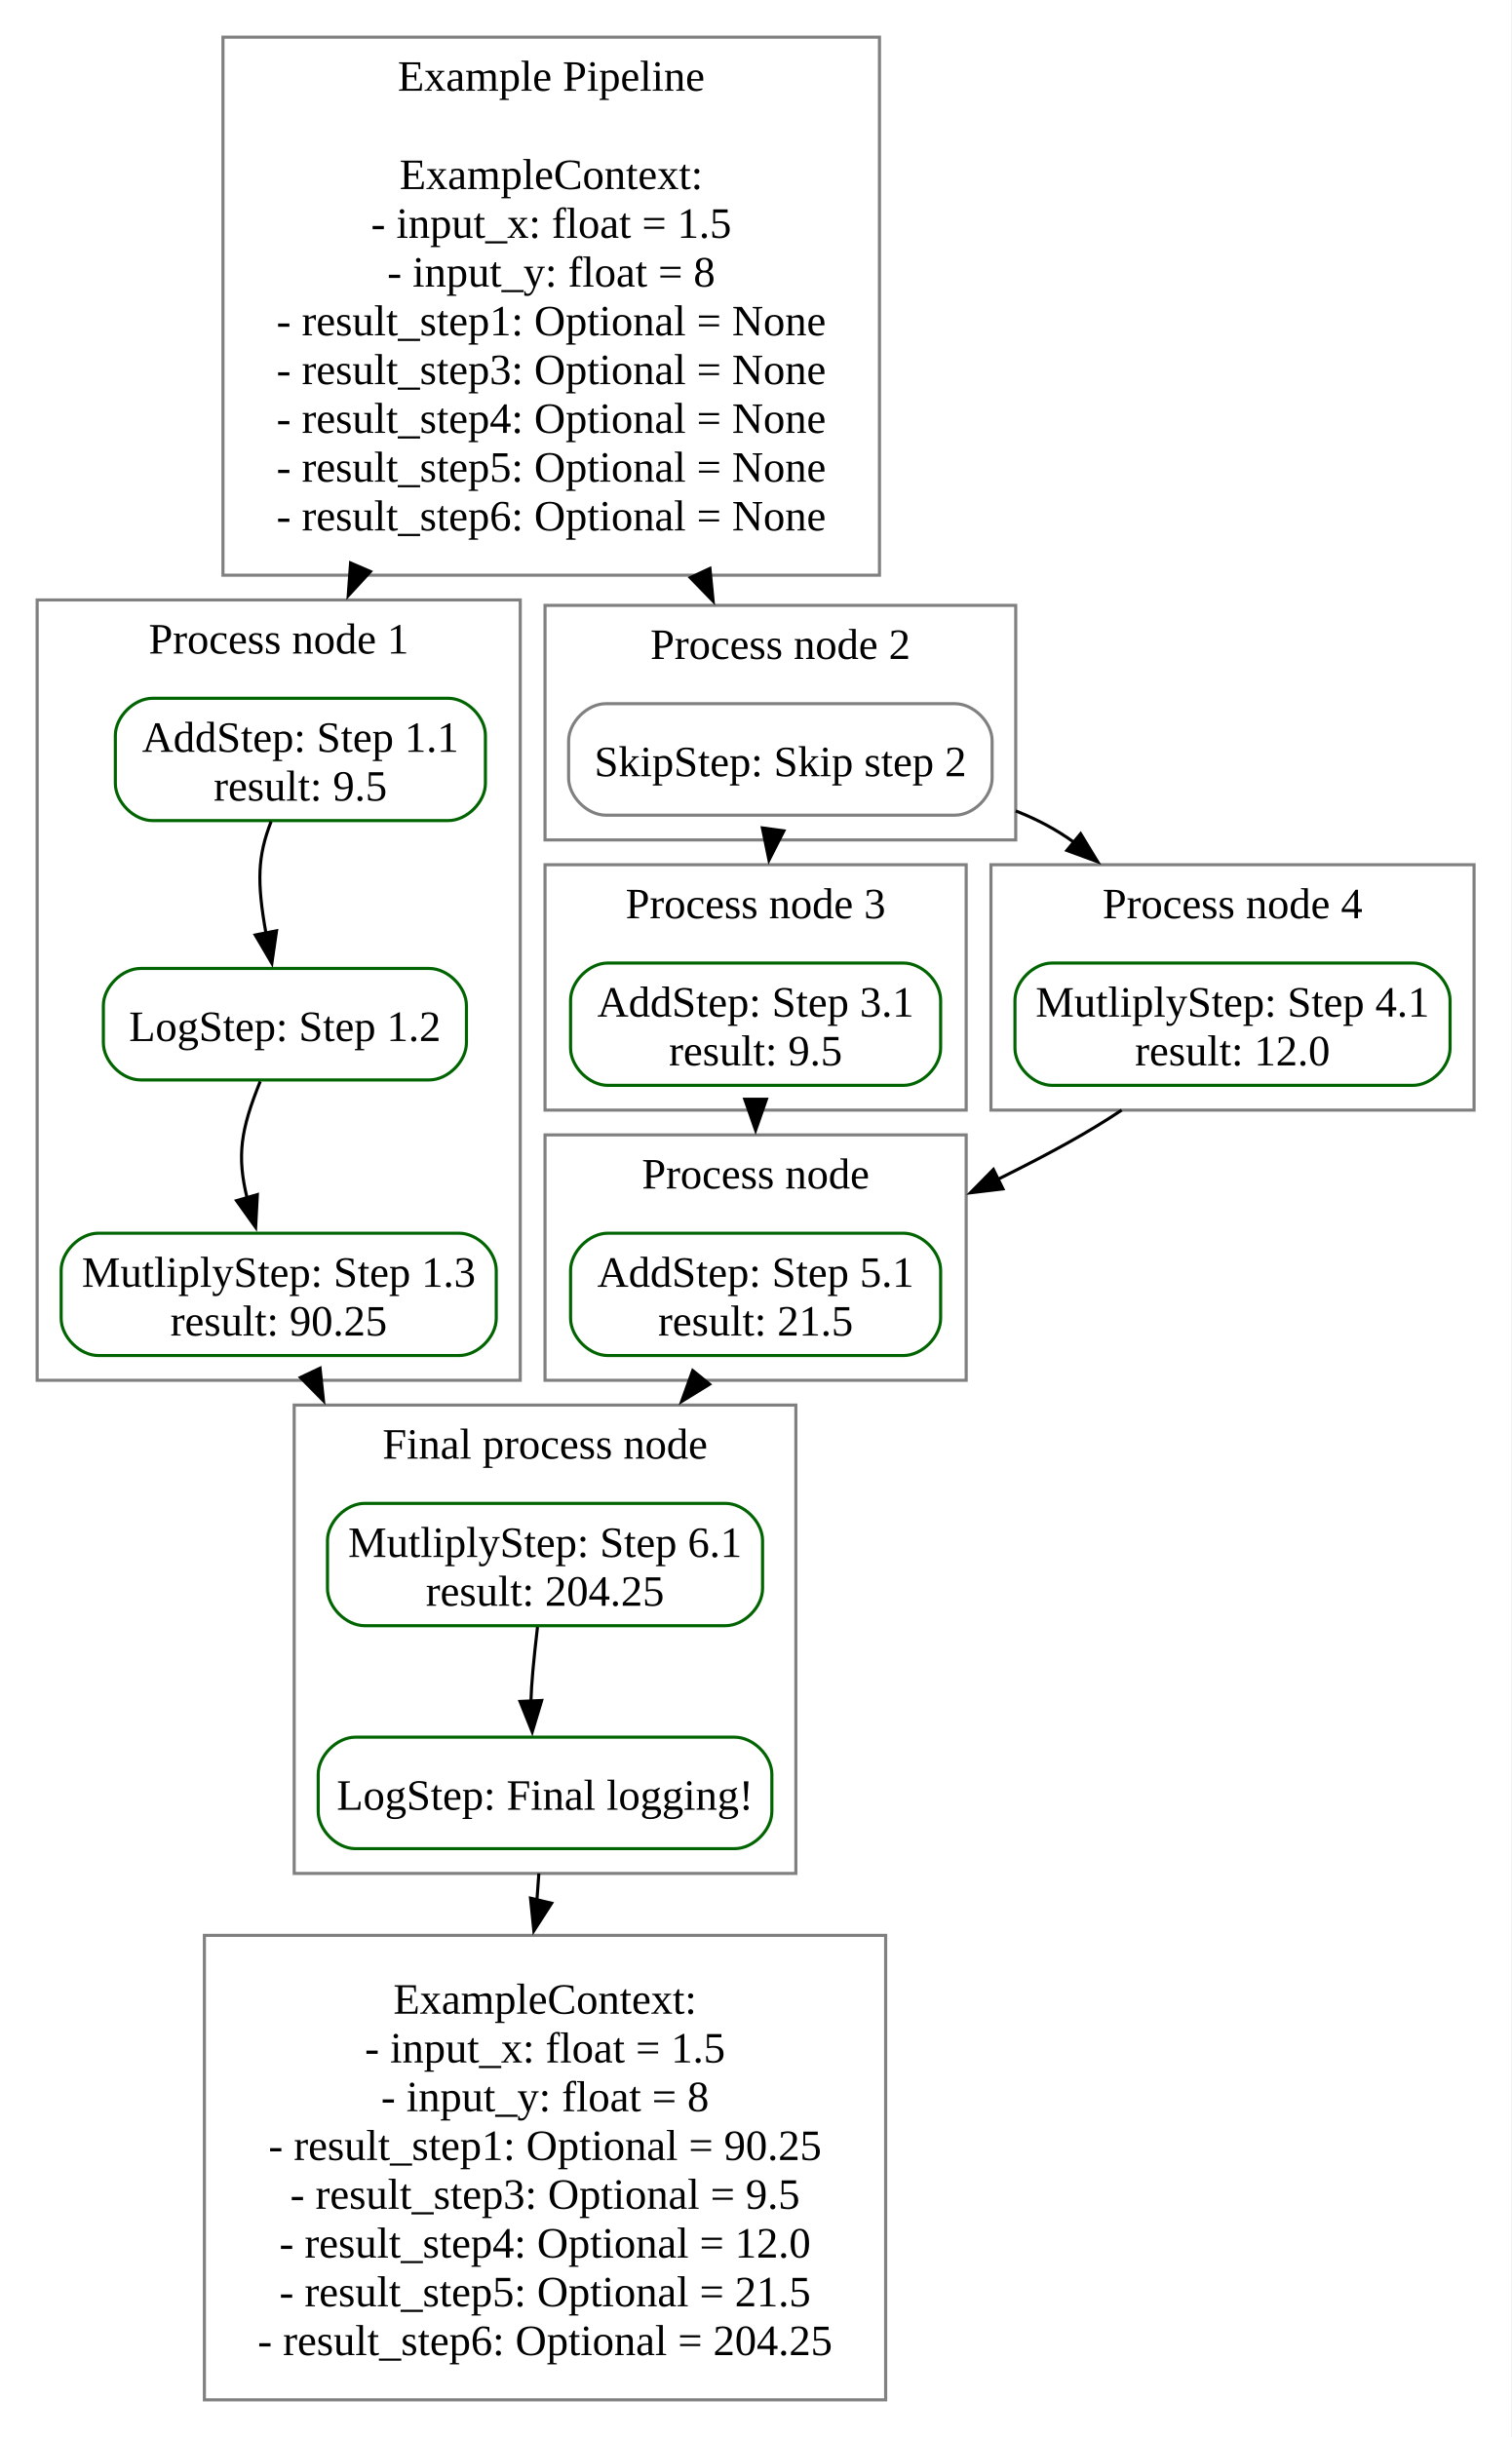
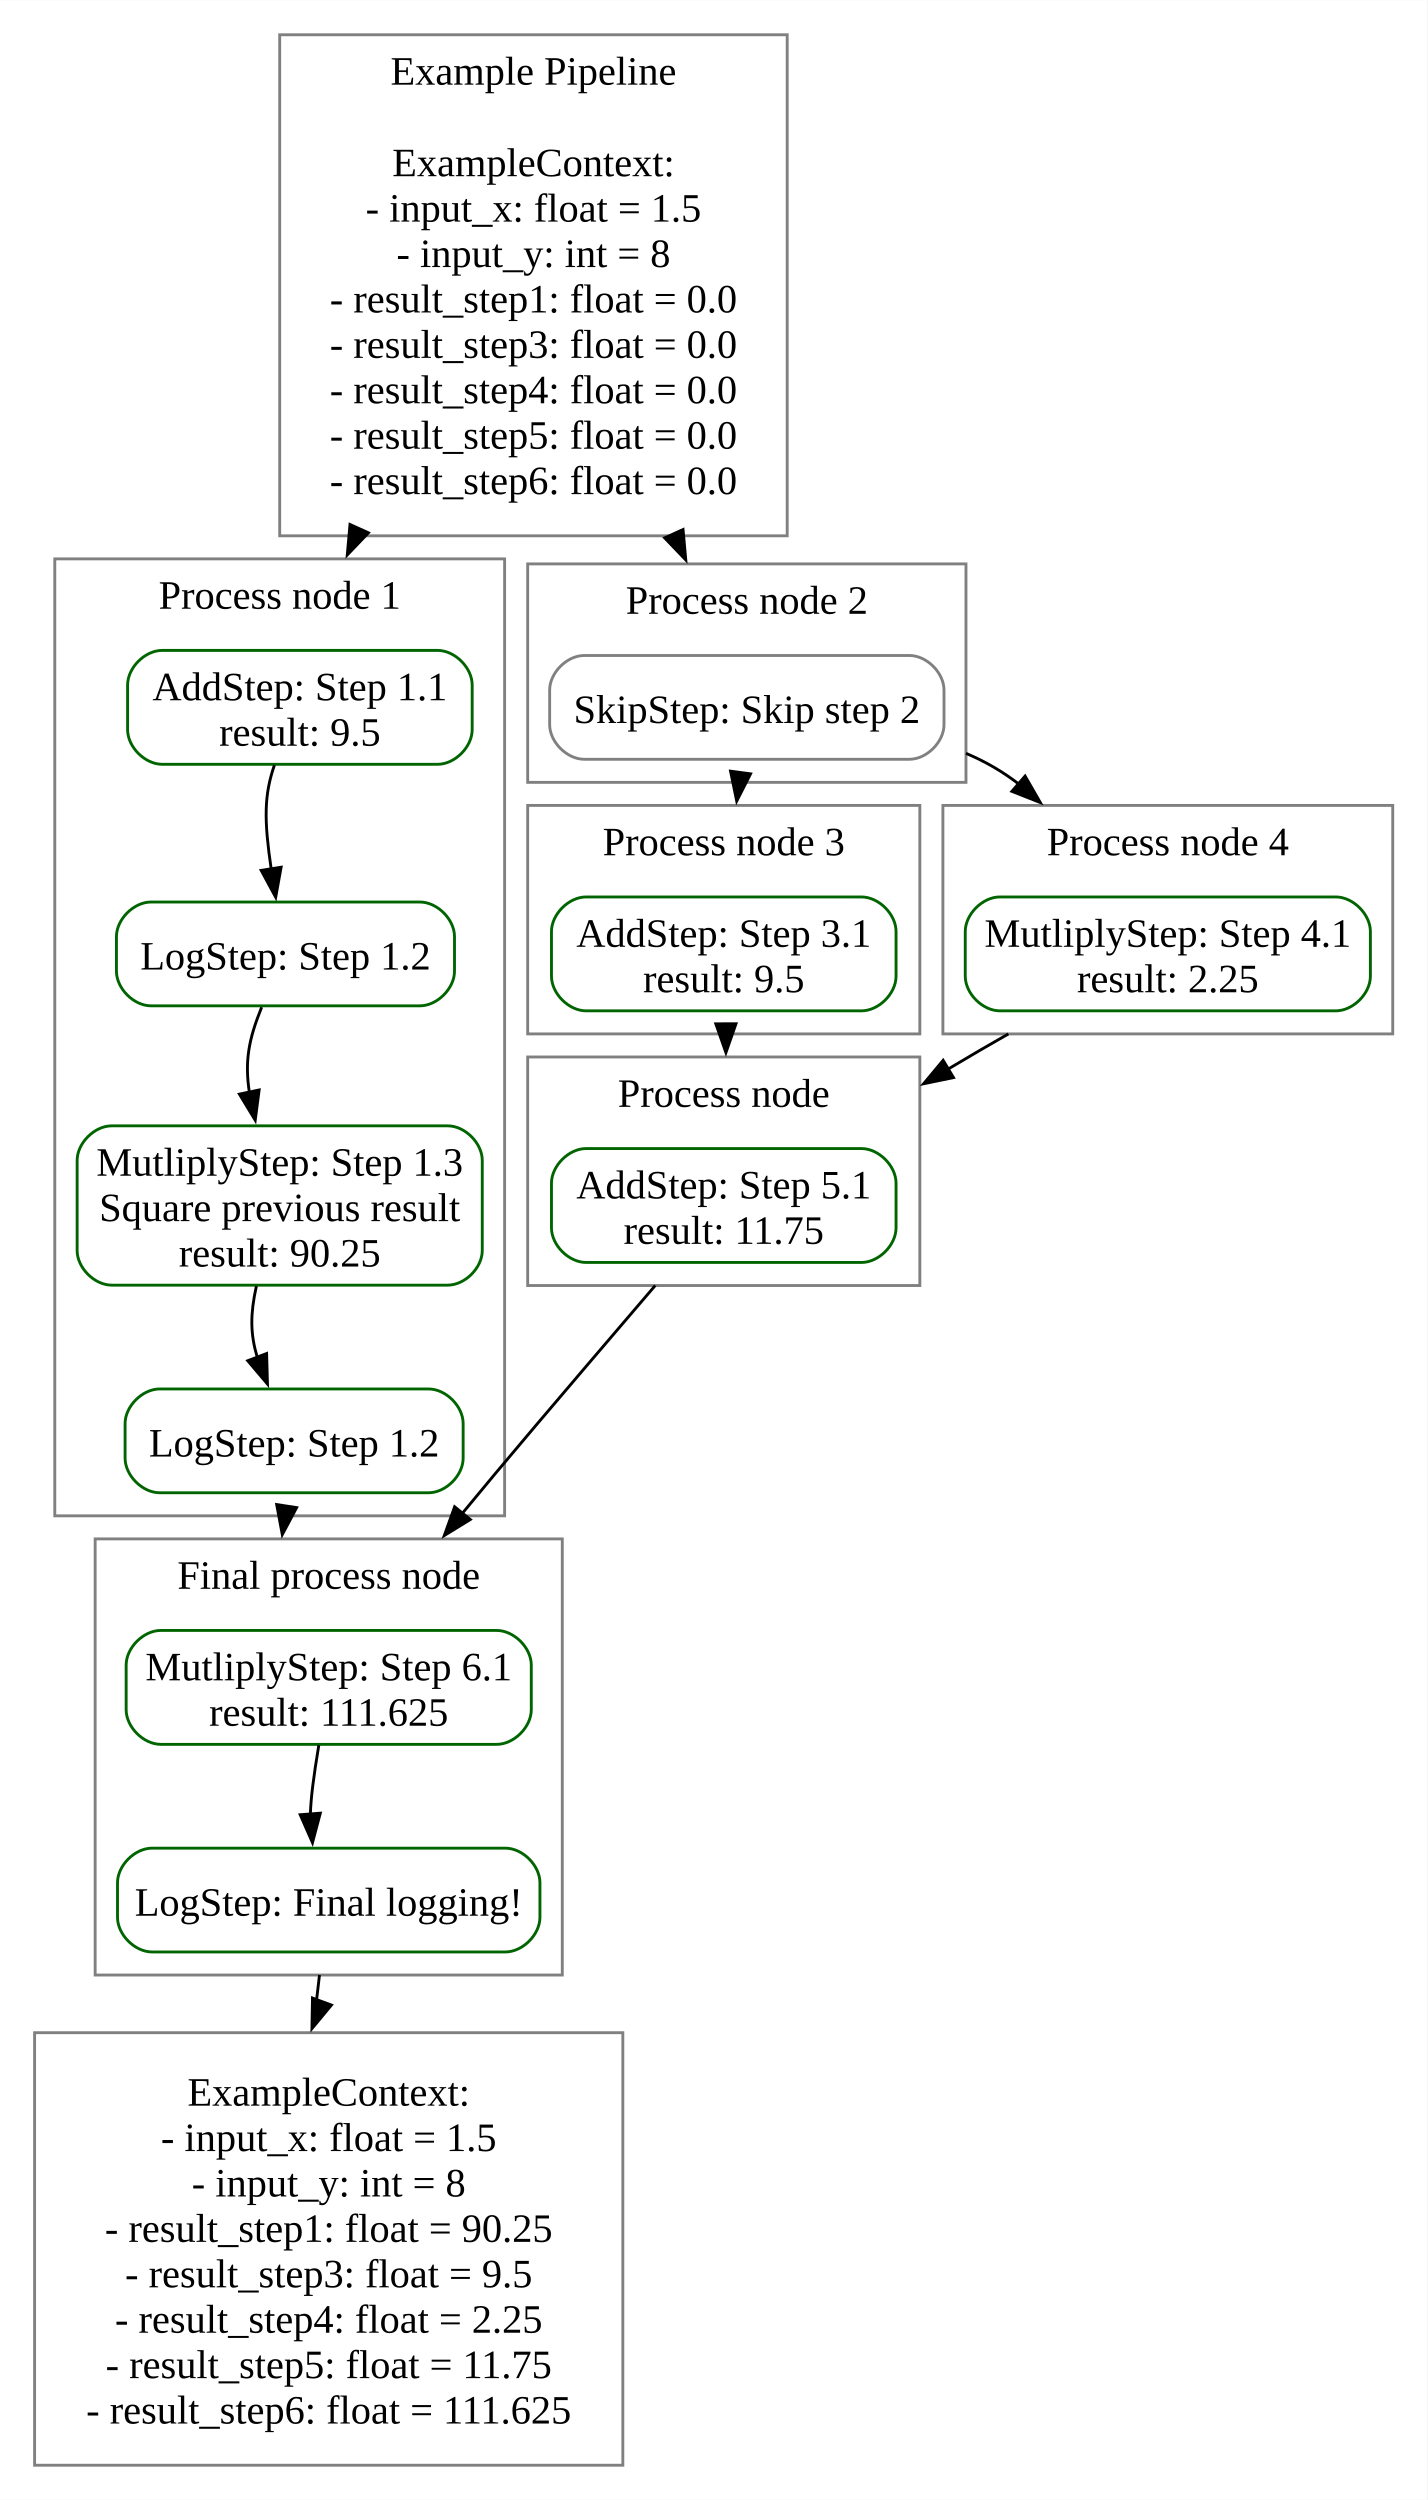
- <svg xmlns="http://www.w3.org/2000/svg" width="488pt" height="787pt" viewBox="0.00 0.00 488.00 787.00">
-   <g id="graph0" class="graph" transform="scale(1 1) rotate(0) translate(4 783)">
-     <polygon fill="white" stroke="none" points="-4,4 -4,-783 484,-783 484,4 -4,4" />
+ <svg xmlns="http://www.w3.org/2000/svg" width="495pt" height="867pt" viewBox="0.00 0.00 495.00 866.88">
+   <g id="graph0" class="graph" transform="scale(1 1) rotate(0) translate(4 862.88)">
+     <polygon fill="white" stroke="none" points="-4,4 -4,-862.88 491,-862.88 491,4 -4,4" />
    <g id="clust1" class="cluster">
-       <polygon fill="none" stroke="grey" points="68,-597.25 68,-771 280,-771 280,-597.25 68,-597.25" />
-       <text text-anchor="middle" x="174" y="-753.7" font-family="Times New Roman,serif" font-size="14.00">Example Pipeline</text>
+       <polygon fill="none" stroke="grey" points="93,-677.12 93,-850.88 269,-850.88 269,-677.12 93,-677.12" />
+       <text text-anchor="middle" x="181" y="-833.58" font-family="Times New Roman,serif" font-size="14.00">Example Pipeline</text>
    </g>
    <g id="clust2" class="cluster">
-       <polygon fill="none" stroke="grey" points="172,-511.75 172,-587.5 324,-587.5 324,-511.75 172,-511.75" />
-       <text text-anchor="middle" x="248" y="-570.2" font-family="Times New Roman,serif" font-size="14.00">Process node 2</text>
+       <polygon fill="none" stroke="grey" points="15,-337.25 15,-669.12 171,-669.12 171,-337.25 15,-337.25" />
+       <text text-anchor="middle" x="93" y="-651.83" font-family="Times New Roman,serif" font-size="14.00">Process node 1</text>
    </g>
    <g id="clust3" class="cluster">
-       <polygon fill="none" stroke="grey" points="172,-424.5 172,-503.75 308,-503.75 308,-424.5 172,-424.5" />
-       <text text-anchor="middle" x="240" y="-486.45" font-family="Times New Roman,serif" font-size="14.00">Process node 3</text>
+       <polygon fill="none" stroke="grey" points="29,-178 29,-329.25 191,-329.25 191,-178 29,-178" />
+       <text text-anchor="middle" x="110" y="-311.95" font-family="Times New Roman,serif" font-size="14.00">Final process node</text>
    </g>
    <g id="clust4" class="cluster">
-       <polygon fill="none" stroke="grey" points="172,-337.25 172,-416.5 308,-416.5 308,-337.25 172,-337.25" />
-       <text text-anchor="middle" x="240" y="-399.2" font-family="Times New Roman,serif" font-size="14.00">Process node </text>
+       <polygon fill="none" stroke="grey" points="8,-8 8,-158 212,-158 212,-8 8,-8" />
    </g>
    <g id="clust5" class="cluster">
-       <polygon fill="none" stroke="grey" points="91,-178 91,-329.25 253,-329.25 253,-178 91,-178" />
-       <text text-anchor="middle" x="172" y="-311.95" font-family="Times New Roman,serif" font-size="14.00">Final process node</text>
+       <polygon fill="none" stroke="grey" points="179,-591.62 179,-667.38 331,-667.38 331,-591.62 179,-591.62" />
+       <text text-anchor="middle" x="255" y="-650.08" font-family="Times New Roman,serif" font-size="14.00">Process node 2</text>
    </g>
    <g id="clust6" class="cluster">
-       <polygon fill="none" stroke="grey" points="62,-8 62,-158 282,-158 282,-8 62,-8" />
+       <polygon fill="none" stroke="grey" points="179,-504.38 179,-583.62 315,-583.62 315,-504.38 179,-504.38" />
+       <text text-anchor="middle" x="247" y="-566.33" font-family="Times New Roman,serif" font-size="14.00">Process node 3</text>
    </g>
    <g id="clust7" class="cluster">
-       <polygon fill="none" stroke="grey" points="316,-424.5 316,-503.75 472,-503.75 472,-424.5 316,-424.5" />
-       <text text-anchor="middle" x="394" y="-486.45" font-family="Times New Roman,serif" font-size="14.00">Process node 4</text>
+       <polygon fill="none" stroke="grey" points="179,-417.12 179,-496.38 315,-496.38 315,-417.12 179,-417.12" />
+       <text text-anchor="middle" x="247" y="-479.07" font-family="Times New Roman,serif" font-size="14.00">Process node </text>
    </g>
    <g id="clust8" class="cluster">
-       <polygon fill="none" stroke="grey" points="8,-337.25 8,-589.25 164,-589.25 164,-337.25 8,-337.25" />
-       <text text-anchor="middle" x="86" y="-571.95" font-family="Times New Roman,serif" font-size="14.00">Process node 1</text>
+       <polygon fill="none" stroke="grey" points="323,-504.38 323,-583.62 479,-583.62 479,-504.38 323,-504.38" />
+       <text text-anchor="middle" x="401" y="-566.33" font-family="Times New Roman,serif" font-size="14.00">Process node 4</text>
    </g>
    <g id="node1" class="node">
-       <text text-anchor="middle" x="174" y="-721.95" font-family="Times New Roman,serif" font-size="14.00">ExampleContext:</text>
-       <text text-anchor="middle" x="174" y="-706.2" font-family="Times New Roman,serif" font-size="14.00"> - input_x: float = 1.5</text>
-       <text text-anchor="middle" x="174" y="-690.45" font-family="Times New Roman,serif" font-size="14.00"> - input_y: float = 8</text>
-       <text text-anchor="middle" x="174" y="-674.7" font-family="Times New Roman,serif" font-size="14.00"> - result_step1: Optional = None</text>
-       <text text-anchor="middle" x="174" y="-658.95" font-family="Times New Roman,serif" font-size="14.00"> - result_step3: Optional = None</text>
-       <text text-anchor="middle" x="174" y="-643.2" font-family="Times New Roman,serif" font-size="14.00"> - result_step4: Optional = None</text>
-       <text text-anchor="middle" x="174" y="-627.45" font-family="Times New Roman,serif" font-size="14.00"> - result_step5: Optional = None</text>
-       <text text-anchor="middle" x="174" y="-611.7" font-family="Times New Roman,serif" font-size="14.00"> - result_step6: Optional = None</text>
+       <text text-anchor="middle" x="181" y="-801.83" font-family="Times New Roman,serif" font-size="14.00">ExampleContext:</text>
+       <text text-anchor="middle" x="181" y="-786.08" font-family="Times New Roman,serif" font-size="14.00"> - input_x: float = 1.5</text>
+       <text text-anchor="middle" x="181" y="-770.33" font-family="Times New Roman,serif" font-size="14.00"> - input_y: int = 8</text>
+       <text text-anchor="middle" x="181" y="-754.58" font-family="Times New Roman,serif" font-size="14.00"> - result_step1: float = 0.0</text>
+       <text text-anchor="middle" x="181" y="-738.83" font-family="Times New Roman,serif" font-size="14.00"> - result_step3: float = 0.0</text>
+       <text text-anchor="middle" x="181" y="-723.08" font-family="Times New Roman,serif" font-size="14.00"> - result_step4: float = 0.0</text>
+       <text text-anchor="middle" x="181" y="-707.33" font-family="Times New Roman,serif" font-size="14.00"> - result_step5: float = 0.0</text>
+       <text text-anchor="middle" x="181" y="-691.58" font-family="Times New Roman,serif" font-size="14.00"> - result_step6: float = 0.0</text>
    </g>
    <g id="node2" class="node">
-       <path fill="none" stroke="grey" d="M304.38,-555.75C304.38,-555.75 191.62,-555.75 191.62,-555.75 185.62,-555.75 179.62,-549.75 179.62,-543.75 179.62,-543.75 179.62,-531.75 179.62,-531.75 179.62,-525.75 185.62,-519.75 191.62,-519.75 191.62,-519.75 304.38,-519.75 304.38,-519.75 310.38,-519.75 316.38,-525.75 316.38,-531.75 316.38,-531.75 316.38,-543.75 316.38,-543.75 316.38,-549.75 310.38,-555.75 304.38,-555.75" />
-       <text text-anchor="middle" x="248" y="-532.33" font-family="Times New Roman,serif" font-size="14.00">SkipStep: Skip step 2</text>
+       <path fill="none" stroke="darkgreen" d="M147.75,-637.38C147.75,-637.38 52.25,-637.38 52.25,-637.38 46.25,-637.38 40.25,-631.38 40.25,-625.38 40.25,-625.38 40.25,-609.88 40.25,-609.88 40.25,-603.88 46.25,-597.88 52.25,-597.88 52.25,-597.88 147.75,-597.88 147.75,-597.88 153.75,-597.88 159.75,-603.88 159.75,-609.88 159.75,-609.88 159.75,-625.38 159.75,-625.38 159.75,-631.38 153.75,-637.38 147.75,-637.38" />
+       <text text-anchor="middle" x="100" y="-620.08" font-family="Times New Roman,serif" font-size="14.00">AddStep: Step 1.1</text>
+       <text text-anchor="middle" x="100" y="-604.33" font-family="Times New Roman,serif" font-size="14.00">result: 9.5</text>
+     </g>
+     <g id="edge4" class="edge">
+       <path fill="none" stroke="black" d="M119.45,-677.12C118.54,-675.12 117.63,-673.12 116.72,-671.12" />
+       <polygon fill="black" stroke="black" points="123.76,-678.16 116.44,-670.5 117.38,-681.05 123.76,-678.16" />
+     </g>
+     <g id="node10" class="node">
+       <path fill="none" stroke="grey" d="M311.38,-635.62C311.38,-635.62 198.62,-635.62 198.62,-635.62 192.62,-635.62 186.62,-629.62 186.62,-623.62 186.62,-623.62 186.62,-611.62 186.62,-611.62 186.62,-605.62 192.62,-599.62 198.62,-599.62 198.62,-599.62 311.38,-599.62 311.38,-599.62 317.38,-599.62 323.38,-605.62 323.38,-611.62 323.38,-611.62 323.38,-623.62 323.38,-623.62 323.38,-629.62 317.38,-635.62 311.38,-635.62" />
+       <text text-anchor="middle" x="255" y="-612.2" font-family="Times New Roman,serif" font-size="14.00">SkipStep: Skip step 2</text>
+     </g>
+     <g id="edge9" class="edge">
+       <path fill="none" stroke="black" d="M230.02,-677.12C231.13,-674.69 232.24,-672.25 233.35,-669.81" />
+       <polygon fill="black" stroke="black" points="232.88,-679.3 233.83,-668.75 226.5,-676.4 232.88,-679.3" />
+     </g>
+     <g id="node3" class="node">
+       <path fill="none" stroke="darkgreen" d="M141.62,-550.12C141.62,-550.12 48.38,-550.12 48.38,-550.12 42.38,-550.12 36.38,-544.12 36.38,-538.12 36.38,-538.12 36.38,-526.12 36.38,-526.12 36.38,-520.12 42.38,-514.12 48.38,-514.12 48.38,-514.12 141.62,-514.12 141.62,-514.12 147.62,-514.12 153.62,-520.12 153.62,-526.12 153.62,-526.12 153.62,-538.12 153.62,-538.12 153.62,-544.12 147.62,-550.12 141.62,-550.12" />
+       <text text-anchor="middle" x="95" y="-526.7" font-family="Times New Roman,serif" font-size="14.00">LogStep: Step 1.2</text>
    </g>
    <g id="edge1" class="edge">
-       <path fill="none" stroke="black" d="M222.4,-597.25C223.52,-594.81 224.65,-592.37 225.78,-589.93" />
-       <polygon fill="black" stroke="black" points="225.25,-599.42 226.28,-588.87 218.9,-596.47 225.25,-599.42" />
+       <path fill="none" stroke="black" d="M91.17,-597.6C87.62,-587.3 87.48,-578.88 90.11,-561.15" />
+       <polygon fill="black" stroke="black" points="93.49,-562.19 91.61,-551.76 86.58,-561.09 93.49,-562.19" />
    </g>
-     <g id="node10" class="node">
-       <path fill="none" stroke="darkgreen" d="M140.75,-557.5C140.75,-557.5 45.25,-557.5 45.25,-557.5 39.25,-557.5 33.25,-551.5 33.25,-545.5 33.25,-545.5 33.25,-530 33.25,-530 33.25,-524 39.25,-518 45.25,-518 45.25,-518 140.75,-518 140.75,-518 146.75,-518 152.75,-524 152.75,-530 152.75,-530 152.75,-545.5 152.75,-545.5 152.75,-551.5 146.75,-557.5 140.75,-557.5" />
-       <text text-anchor="middle" x="93" y="-540.2" font-family="Times New Roman,serif" font-size="14.00">AddStep: Step 1.1</text>
-       <text text-anchor="middle" x="93" y="-524.45" font-family="Times New Roman,serif" font-size="14.00">result: 9.5</text>
+     <g id="node4" class="node">
+       <path fill="none" stroke="darkgreen" d="M151.25,-472.5C151.25,-472.5 34.75,-472.5 34.75,-472.5 28.75,-472.5 22.75,-466.5 22.75,-460.5 22.75,-460.5 22.75,-429.25 22.75,-429.25 22.75,-423.25 28.75,-417.25 34.75,-417.25 34.75,-417.25 151.25,-417.25 151.25,-417.25 157.25,-417.25 163.25,-423.25 163.25,-429.25 163.25,-429.25 163.25,-460.5 163.25,-460.5 163.25,-466.5 157.25,-472.5 151.25,-472.5" />
+       <text text-anchor="middle" x="93" y="-455.2" font-family="Times New Roman,serif" font-size="14.00">MutliplyStep: Step 1.3</text>
+       <text text-anchor="middle" x="93" y="-439.45" font-family="Times New Roman,serif" font-size="14.00">Square previous result</text>
+       <text text-anchor="middle" x="93" y="-423.7" font-family="Times New Roman,serif" font-size="14.00">result: 90.25</text>
+     </g>
+     <g id="edge2" class="edge">
+       <path fill="none" stroke="black" d="M86.74,-513.63C82.21,-502.42 80.84,-494.94 82.48,-484.08" />
+       <polygon fill="black" stroke="black" points="85.87,-484.94 84.51,-474.44 79.02,-483.5 85.87,-484.94" />
+     </g>
+     <g id="node5" class="node">
+       <path fill="none" stroke="darkgreen" d="M144.62,-381.25C144.62,-381.25 51.38,-381.25 51.38,-381.25 45.38,-381.25 39.38,-375.25 39.38,-369.25 39.38,-369.25 39.38,-357.25 39.38,-357.25 39.38,-351.25 45.38,-345.25 51.38,-345.25 51.38,-345.25 144.62,-345.25 144.62,-345.25 150.62,-345.25 156.62,-351.25 156.62,-357.25 156.62,-357.25 156.62,-369.25 156.62,-369.25 156.62,-375.25 150.62,-381.25 144.62,-381.25" />
+       <text text-anchor="middle" x="98" y="-357.82" font-family="Times New Roman,serif" font-size="14.00">LogStep: Step 1.2</text>
+     </g>
+     <g id="edge3" class="edge">
+       <path fill="none" stroke="black" d="M84.92,-416.93C82.75,-407.14 82.77,-400.39 85.24,-392.15" />
+       <polygon fill="black" stroke="black" points="88.46,-393.54 88.76,-382.95 81.92,-391.04 88.46,-393.54" />
+     </g>
+     <g id="node6" class="node">
+       <path fill="none" stroke="darkgreen" d="M168.25,-297.5C168.25,-297.5 51.75,-297.5 51.75,-297.5 45.75,-297.5 39.75,-291.5 39.75,-285.5 39.75,-285.5 39.75,-270 39.75,-270 39.75,-264 45.75,-258 51.75,-258 51.75,-258 168.25,-258 168.25,-258 174.25,-258 180.25,-264 180.25,-270 180.25,-270 180.25,-285.5 180.25,-285.5 180.25,-291.5 174.25,-297.5 168.25,-297.5" />
+       <text text-anchor="middle" x="110" y="-280.2" font-family="Times New Roman,serif" font-size="14.00">MutliplyStep: Step 6.1</text>
+       <text text-anchor="middle" x="110" y="-264.45" font-family="Times New Roman,serif" font-size="14.00">result: 111.625</text>
+     </g>
+     <g id="edge7" class="edge">
+       <path fill="none" stroke="black" d="M94.89,-337.25C94.59,-335.25 94.28,-333.25 93.98,-331.25" />
+       <polygon fill="black" stroke="black" points="98.87,-340.1 93.9,-330.74 91.95,-341.16 98.87,-340.1" />
+     </g>
+     <g id="node7" class="node">
+       <path fill="none" stroke="darkgreen" d="M171.25,-222C171.25,-222 48.75,-222 48.75,-222 42.75,-222 36.75,-216 36.75,-210 36.75,-210 36.75,-198 36.75,-198 36.75,-192 42.75,-186 48.75,-186 48.75,-186 171.25,-186 171.25,-186 177.25,-186 183.25,-192 183.25,-198 183.25,-198 183.25,-210 183.25,-210 183.25,-216 177.25,-222 171.25,-222" />
+       <text text-anchor="middle" x="110" y="-198.57" font-family="Times New Roman,serif" font-size="14.00">LogStep: Final logging!</text>
+     </g>
+     <g id="edge5" class="edge">
+       <path fill="none" stroke="black" d="M106.56,-257.71C104.76,-246.76 103.78,-239.41 103.63,-233.44" />
+       <polygon fill="black" stroke="black" points="107.08,-234.13 104.37,-223.89 100.11,-233.59 107.08,-234.13" />
+     </g>
+     <g id="node9" class="node">
+       <text text-anchor="middle" x="110" y="-132.7" font-family="Times New Roman,serif" font-size="14.00">ExampleContext:</text>
+       <text text-anchor="middle" x="110" y="-116.95" font-family="Times New Roman,serif" font-size="14.00"> - input_x: float = 1.5</text>
+       <text text-anchor="middle" x="110" y="-101.2" font-family="Times New Roman,serif" font-size="14.00"> - input_y: int = 8</text>
+       <text text-anchor="middle" x="110" y="-85.45" font-family="Times New Roman,serif" font-size="14.00"> - result_step1: float = 90.25</text>
+       <text text-anchor="middle" x="110" y="-69.7" font-family="Times New Roman,serif" font-size="14.00"> - result_step3: float = 9.5</text>
+       <text text-anchor="middle" x="110" y="-53.95" font-family="Times New Roman,serif" font-size="14.00"> - result_step4: float = 2.25</text>
+       <text text-anchor="middle" x="110" y="-38.2" font-family="Times New Roman,serif" font-size="14.00"> - result_step5: float = 11.75</text>
+       <text text-anchor="middle" x="110" y="-22.45" font-family="Times New Roman,serif" font-size="14.00"> - result_step6: float = 111.625</text>
+     </g>
+     <g id="edge8" class="edge">
+       <path fill="none" stroke="black" d="M106.8,-178C106.05,-171.8 105.39,-166.23 104.83,-161.18" />
+       <polygon fill="black" stroke="black" points="110.94,-167.58 104.18,-159.42 104.37,-170.01 110.94,-167.58" />
+     </g>
+     <g id="node8" class="node">
+       <path fill="none" stroke="darkgreen" d="M294.75,-464.62C294.75,-464.62 199.25,-464.62 199.25,-464.62 193.25,-464.62 187.25,-458.62 187.25,-452.62 187.25,-452.62 187.25,-437.12 187.25,-437.12 187.25,-431.12 193.25,-425.12 199.25,-425.12 199.25,-425.12 294.75,-425.12 294.75,-425.12 300.75,-425.12 306.75,-431.12 306.75,-437.12 306.75,-437.12 306.75,-452.62 306.75,-452.62 306.75,-458.62 300.75,-464.62 294.75,-464.62" />
+       <text text-anchor="middle" x="247" y="-447.32" font-family="Times New Roman,serif" font-size="14.00">AddStep: Step 5.1</text>
+       <text text-anchor="middle" x="247" y="-431.57" font-family="Times New Roman,serif" font-size="14.00">result: 11.75</text>
+     </g>
+     <g id="edge6" class="edge">
+       <path fill="none" stroke="black" d="M223.24,-417.13C189.54,-377.75 170.38,-355.24 156.28,-338.05" />
+       <polygon fill="black" stroke="black" points="159.1,-335.97 150.08,-330.42 153.67,-340.39 159.1,-335.97" />
+     </g>
+     <g id="node11" class="node">
+       <path fill="none" stroke="darkgreen" d="M294.75,-551.88C294.75,-551.88 199.25,-551.88 199.25,-551.88 193.25,-551.88 187.25,-545.88 187.25,-539.88 187.25,-539.88 187.25,-524.38 187.25,-524.38 187.25,-518.38 193.25,-512.38 199.25,-512.38 199.25,-512.38 294.75,-512.38 294.75,-512.38 300.75,-512.38 306.75,-518.38 306.75,-524.38 306.75,-524.38 306.75,-539.88 306.75,-539.88 306.75,-545.88 300.75,-551.88 294.75,-551.88" />
+       <text text-anchor="middle" x="247" y="-534.58" font-family="Times New Roman,serif" font-size="14.00">AddStep: Step 3.1</text>
+       <text text-anchor="middle" x="247" y="-518.83" font-family="Times New Roman,serif" font-size="14.00">result: 9.5</text>
+     </g>
+     <g id="edge10" class="edge">
+       <path fill="none" stroke="black" d="M252.36,-591.62C252.09,-589.62 251.82,-587.62 251.56,-585.62" />
+       <polygon fill="black" stroke="black" points="256.29,-594.57 251.49,-585.12 249.35,-595.5 256.29,-594.57" />
+     </g>
+     <g id="node12" class="node">
+       <path fill="none" stroke="darkgreen" d="M459.25,-551.88C459.25,-551.88 342.75,-551.88 342.75,-551.88 336.75,-551.88 330.75,-545.88 330.75,-539.88 330.75,-539.88 330.75,-524.38 330.75,-524.38 330.75,-518.38 336.75,-512.38 342.75,-512.38 342.75,-512.38 459.25,-512.38 459.25,-512.38 465.25,-512.38 471.25,-518.38 471.25,-524.38 471.25,-524.38 471.25,-539.88 471.25,-539.88 471.25,-545.88 465.25,-551.88 459.25,-551.88" />
+       <text text-anchor="middle" x="401" y="-534.58" font-family="Times New Roman,serif" font-size="14.00">MutliplyStep: Step 4.1</text>
+       <text text-anchor="middle" x="401" y="-518.83" font-family="Times New Roman,serif" font-size="14.00">result: 2.25</text>
+     </g>
+     <g id="edge13" class="edge">
+       <path fill="none" stroke="black" d="M331,-601.68C337.75,-598.84 343.69,-595.38 349.48,-590.91" />
+       <polygon fill="black" stroke="black" points="351.5,-593.8 356.78,-584.61 346.92,-588.5 351.5,-593.8" />
+     </g>
+     <g id="edge11" class="edge">
+       <path fill="none" stroke="black" d="M247.74,-504.38C247.75,-502.37 247.75,-500.37 247.75,-498.37" />
+       <polygon fill="black" stroke="black" points="251.24,-507.89 247.75,-497.89 244.24,-507.88 251.24,-507.89" />
    </g>
    <g id="edge12" class="edge">
-       <path fill="none" stroke="black" d="M111.31,-597.25C110.44,-595.25 109.58,-593.25 108.71,-591.25" />
-       <polygon fill="black" stroke="black" points="115.63,-598.43 108.45,-590.64 109.21,-601.2 115.63,-598.43" />
-     </g>
-     <g id="node3" class="node">
-       <path fill="none" stroke="darkgreen" d="M287.75,-472C287.75,-472 192.25,-472 192.25,-472 186.25,-472 180.25,-466 180.25,-460 180.25,-460 180.25,-444.5 180.25,-444.5 180.25,-438.5 186.25,-432.5 192.25,-432.5 192.25,-432.5 287.75,-432.5 287.75,-432.5 293.75,-432.5 299.75,-438.5 299.75,-444.5 299.75,-444.5 299.75,-460 299.75,-460 299.75,-466 293.75,-472 287.75,-472" />
-       <text text-anchor="middle" x="240" y="-454.7" font-family="Times New Roman,serif" font-size="14.00">AddStep: Step 3.1</text>
-       <text text-anchor="middle" x="240" y="-438.95" font-family="Times New Roman,serif" font-size="14.00">result: 9.5</text>
-     </g>
-     <g id="edge2" class="edge">
-       <path fill="none" stroke="black" d="M245.2,-511.75C244.93,-509.75 244.66,-507.75 244.38,-505.75" />
-       <polygon fill="black" stroke="black" points="249.13,-514.69 244.32,-505.25 242.19,-515.63 249.13,-514.69" />
-     </g>
-     <g id="node5" class="node">
-       <path fill="none" stroke="darkgreen" d="M452.25,-472C452.25,-472 335.75,-472 335.75,-472 329.75,-472 323.75,-466 323.75,-460 323.75,-460 323.75,-444.5 323.75,-444.5 323.75,-438.5 329.75,-432.5 335.75,-432.5 335.75,-432.5 452.25,-432.5 452.25,-432.5 458.25,-432.5 464.25,-438.5 464.25,-444.5 464.25,-444.5 464.25,-460 464.25,-460 464.25,-466 458.25,-472 452.25,-472" />
-       <text text-anchor="middle" x="394" y="-454.7" font-family="Times New Roman,serif" font-size="14.00">MutliplyStep: Step 4.1</text>
-       <text text-anchor="middle" x="394" y="-438.95" font-family="Times New Roman,serif" font-size="14.00">result: 12.0</text>
-     </g>
-     <g id="edge9" class="edge">
-       <path fill="none" stroke="black" d="M324,-521.12C331.05,-518.35 337.12,-515.1 342.85,-510.96" />
-       <polygon fill="black" stroke="black" points="344.95,-513.76 350.45,-504.71 340.51,-508.36 344.95,-513.76" />
-     </g>
-     <g id="node4" class="node">
-       <path fill="none" stroke="darkgreen" d="M287.75,-384.75C287.75,-384.75 192.25,-384.75 192.25,-384.75 186.25,-384.75 180.25,-378.75 180.25,-372.75 180.25,-372.75 180.25,-357.25 180.25,-357.25 180.25,-351.25 186.25,-345.25 192.25,-345.25 192.25,-345.25 287.75,-345.25 287.75,-345.25 293.75,-345.25 299.75,-351.25 299.75,-357.25 299.75,-357.25 299.75,-372.75 299.75,-372.75 299.75,-378.75 293.75,-384.75 287.75,-384.75" />
-       <text text-anchor="middle" x="240" y="-367.45" font-family="Times New Roman,serif" font-size="14.00">AddStep: Step 5.1</text>
-       <text text-anchor="middle" x="240" y="-351.7" font-family="Times New Roman,serif" font-size="14.00">result: 21.5</text>
-     </g>
-     <g id="edge3" class="edge">
-       <path fill="none" stroke="black" d="M240,-424.5C240,-422.5 240,-420.5 240,-418.5" />
-       <polygon fill="black" stroke="black" points="243.5,-428.01 240,-418.01 236.5,-428.01 243.5,-428.01" />
-     </g>
-     <g id="node6" class="node">
-       <path fill="none" stroke="darkgreen" d="M230.25,-297.5C230.25,-297.5 113.75,-297.5 113.75,-297.5 107.75,-297.5 101.75,-291.5 101.75,-285.5 101.75,-285.5 101.75,-270 101.75,-270 101.75,-264 107.75,-258 113.75,-258 113.75,-258 230.25,-258 230.25,-258 236.25,-258 242.25,-264 242.25,-270 242.25,-270 242.25,-285.5 242.25,-285.5 242.25,-291.5 236.25,-297.5 230.25,-297.5" />
-       <text text-anchor="middle" x="172" y="-280.2" font-family="Times New Roman,serif" font-size="14.00">MutliplyStep: Step 6.1</text>
-       <text text-anchor="middle" x="172" y="-264.45" font-family="Times New Roman,serif" font-size="14.00">result: 204.25</text>
-     </g>
-     <g id="edge7" class="edge">
-       <path fill="none" stroke="black" d="M221.66,-337.25C220.03,-335.25 218.41,-333.25 216.78,-331.25" />
-       <polygon fill="black" stroke="black" points="225.13,-335.98 216.11,-330.42 219.7,-340.39 225.13,-335.98" />
-     </g>
-     <g id="edge4" class="edge">
-       <path fill="none" stroke="black" d="M358.21,-424.5C347.84,-417.56 336.26,-411.11 318.07,-402.07" />
-       <polygon fill="black" stroke="black" points="319.87,-399.06 309.36,-397.8 316.79,-405.34 319.87,-399.06" />
-     </g>
-     <g id="node7" class="node">
-       <path fill="none" stroke="darkgreen" d="M233.25,-222C233.25,-222 110.75,-222 110.75,-222 104.75,-222 98.75,-216 98.75,-210 98.75,-210 98.75,-198 98.75,-198 98.75,-192 104.75,-186 110.75,-186 110.75,-186 233.25,-186 233.25,-186 239.25,-186 245.25,-192 245.25,-198 245.25,-198 245.25,-210 245.25,-210 245.25,-216 239.25,-222 233.25,-222" />
-       <text text-anchor="middle" x="172" y="-198.57" font-family="Times New Roman,serif" font-size="14.00">LogStep: Final logging!</text>
-     </g>
-     <g id="edge5" class="edge">
-       <path fill="none" stroke="black" d="M169.57,-257.58C168.32,-246.77 167.61,-239.38 167.44,-233.48" />
-       <polygon fill="black" stroke="black" points="170.92,-233.85 167.87,-223.71 163.93,-233.54 170.92,-233.85" />
-     </g>
-     <g id="node9" class="node">
-       <text text-anchor="middle" x="172" y="-132.7" font-family="Times New Roman,serif" font-size="14.00">ExampleContext:</text>
-       <text text-anchor="middle" x="172" y="-116.95" font-family="Times New Roman,serif" font-size="14.00"> - input_x: float = 1.5</text>
-       <text text-anchor="middle" x="172" y="-101.2" font-family="Times New Roman,serif" font-size="14.00"> - input_y: float = 8</text>
-       <text text-anchor="middle" x="172" y="-85.45" font-family="Times New Roman,serif" font-size="14.00"> - result_step1: Optional = 90.25</text>
-       <text text-anchor="middle" x="172" y="-69.7" font-family="Times New Roman,serif" font-size="14.00"> - result_step3: Optional = 9.5</text>
-       <text text-anchor="middle" x="172" y="-53.95" font-family="Times New Roman,serif" font-size="14.00"> - result_step4: Optional = 12.0</text>
-       <text text-anchor="middle" x="172" y="-38.2" font-family="Times New Roman,serif" font-size="14.00"> - result_step5: Optional = 21.5</text>
-       <text text-anchor="middle" x="172" y="-22.45" font-family="Times New Roman,serif" font-size="14.00"> - result_step6: Optional = 204.25</text>
-     </g>
-     <g id="edge8" class="edge">
-       <path fill="none" stroke="black" d="M170.01,-178C169.55,-171.79 169.14,-166.19 168.79,-161.11" />
-       <polygon fill="black" stroke="black" points="174.13,-168.38 168.39,-159.47 167.32,-170.01 174.13,-168.38" />
-     </g>
-     <g id="node8" class="node">
-       <path fill="none" stroke="darkgreen" d="M144.25,-384.75C144.25,-384.75 27.75,-384.75 27.75,-384.75 21.75,-384.75 15.75,-378.75 15.75,-372.75 15.75,-372.75 15.75,-357.25 15.75,-357.25 15.75,-351.25 21.75,-345.25 27.75,-345.25 27.75,-345.25 144.25,-345.25 144.25,-345.25 150.25,-345.25 156.25,-351.25 156.25,-357.25 156.25,-357.25 156.25,-372.75 156.25,-372.75 156.25,-378.75 150.25,-384.75 144.25,-384.75" />
-       <text text-anchor="middle" x="86" y="-367.45" font-family="Times New Roman,serif" font-size="14.00">MutliplyStep: Step 1.3</text>
-       <text text-anchor="middle" x="86" y="-351.7" font-family="Times New Roman,serif" font-size="14.00">result: 90.25</text>
-     </g>
-     <g id="edge6" class="edge">
-       <path fill="none" stroke="black" d="M97.32,-337.25C98.27,-335.25 99.22,-333.25 100.16,-331.25" />
-       <polygon fill="black" stroke="black" points="99.35,-341.15 100.46,-330.62 93.02,-338.16 99.35,-341.15" />
-     </g>
-     <g id="node11" class="node">
-       <path fill="none" stroke="darkgreen" d="M134.62,-470.25C134.62,-470.25 41.38,-470.25 41.38,-470.25 35.38,-470.25 29.38,-464.25 29.38,-458.25 29.38,-458.25 29.38,-446.25 29.38,-446.25 29.38,-440.25 35.38,-434.25 41.38,-434.25 41.38,-434.25 134.62,-434.25 134.62,-434.25 140.62,-434.25 146.62,-440.25 146.62,-446.25 146.62,-446.25 146.62,-458.25 146.62,-458.25 146.62,-464.25 140.62,-470.25 134.62,-470.25" />
-       <text text-anchor="middle" x="88" y="-446.82" font-family="Times New Roman,serif" font-size="14.00">LogStep: Step 1.2</text>
-     </g>
-     <g id="edge10" class="edge">
-       <path fill="none" stroke="black" d="M83.54,-517.67C79.2,-506.52 78.89,-498.32 81.92,-481.45" />
-       <polygon fill="black" stroke="black" points="85.3,-482.41 83.79,-471.92 78.43,-481.06 85.3,-482.41" />
-     </g>
-     <g id="edge11" class="edge">
-       <path fill="none" stroke="black" d="M80.03,-433.76C73.72,-418.12 72.42,-409.79 75.85,-395.87" />
-       <polygon fill="black" stroke="black" points="79.11,-397.22 78.55,-386.64 72.39,-395.26 79.11,-397.22" />
+       <path fill="none" stroke="black" d="M345.71,-504.38C339.64,-500.94 332.86,-496.99 324.78,-492.17" />
+       <polygon fill="black" stroke="black" points="326.67,-489.23 316.3,-487.09 323.08,-495.23 326.67,-489.23" />
    </g>
  </g>
</svg>
